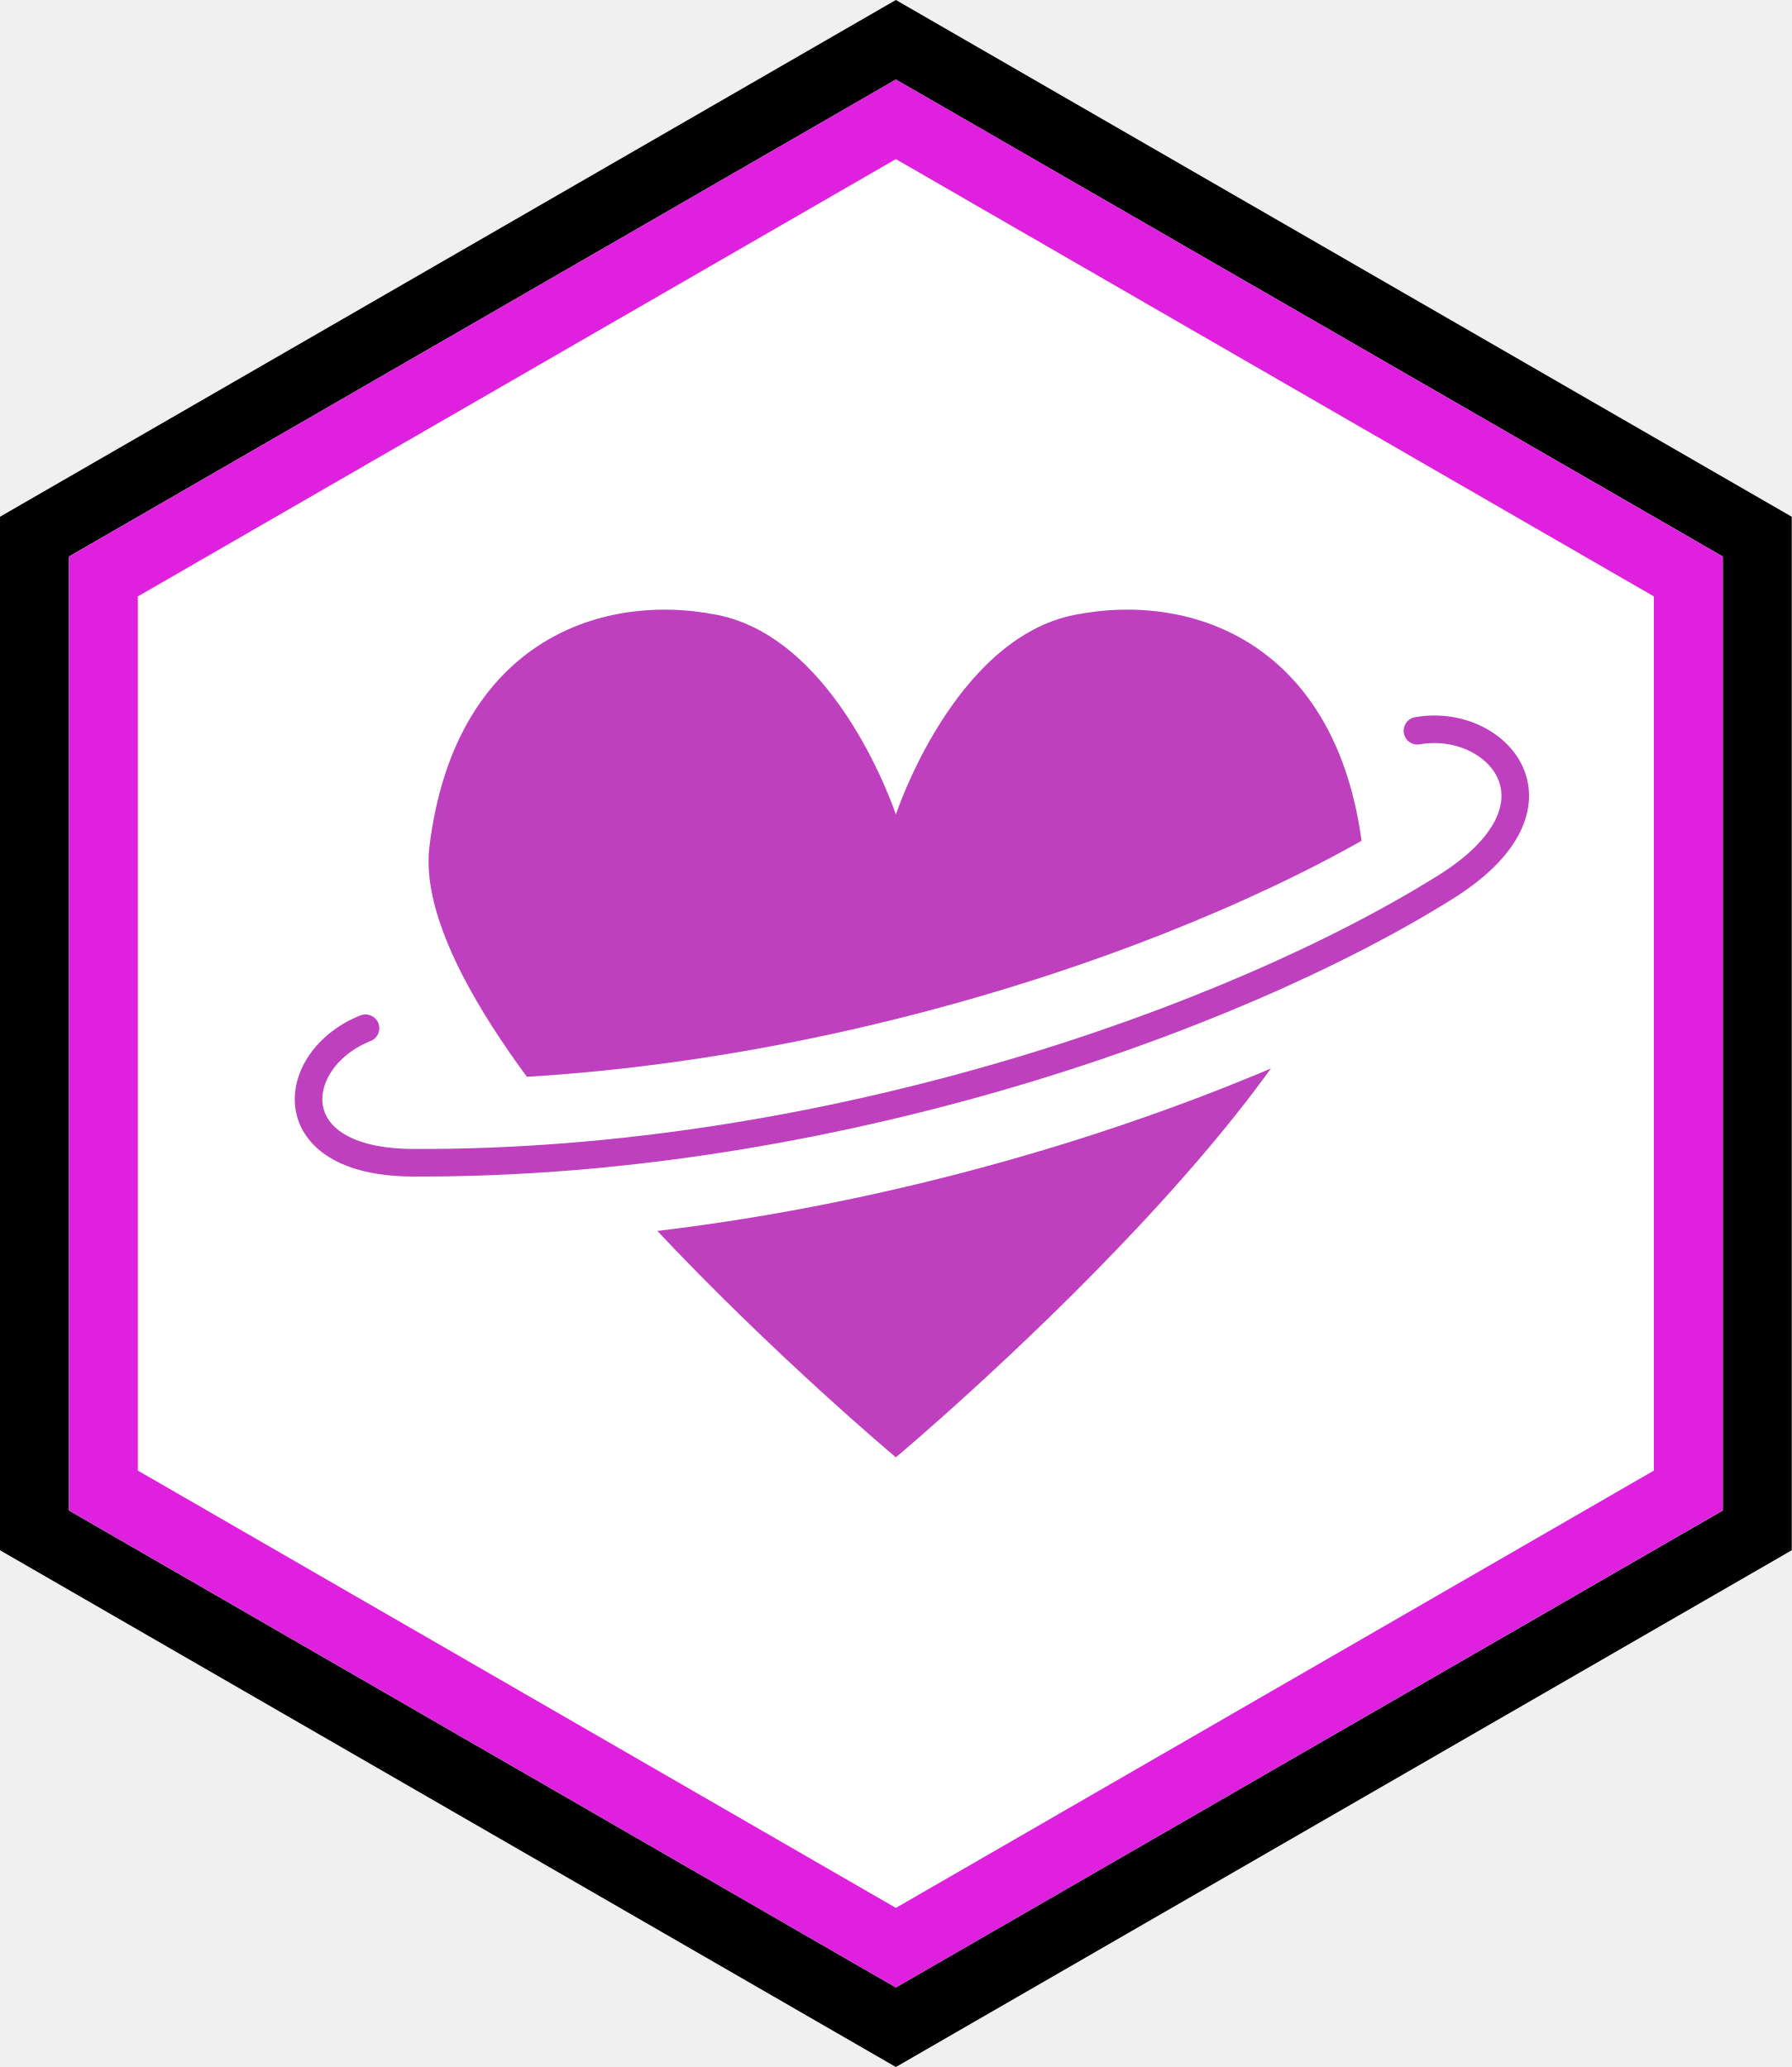
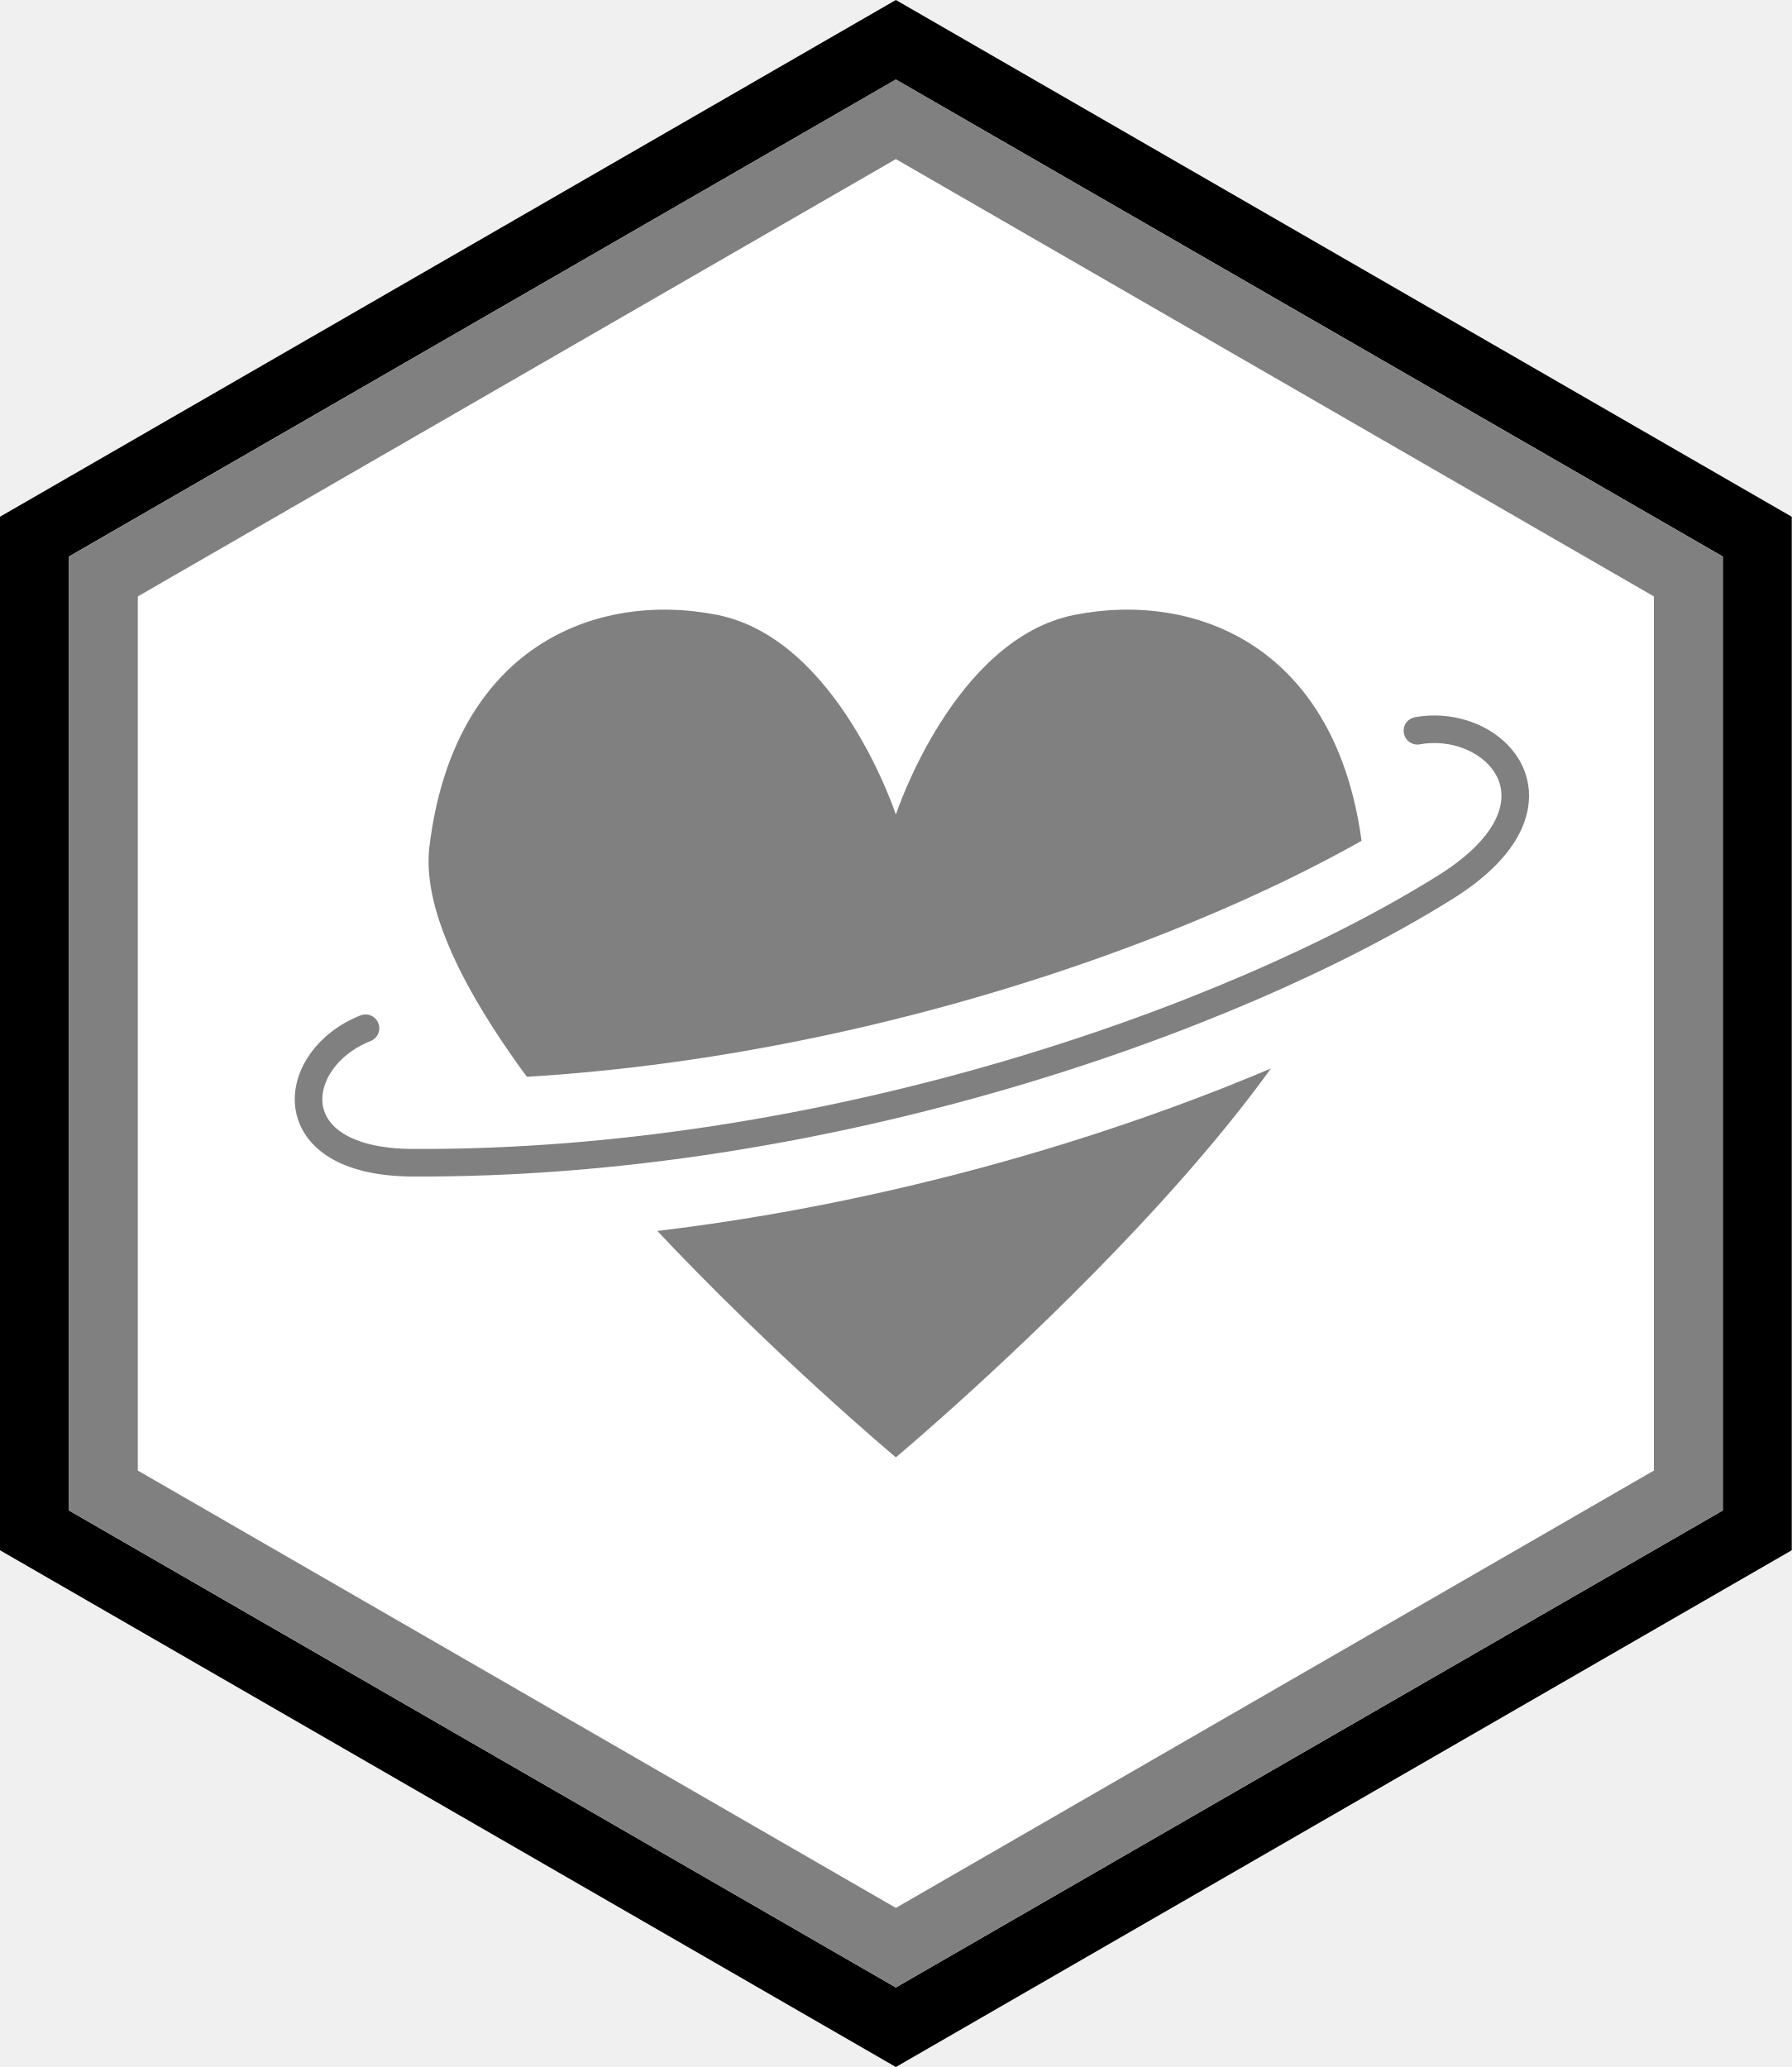
<svg xmlns="http://www.w3.org/2000/svg" viewBox="0 0 130 150" version="1.1" id="svg1" width="130" height="150" xml:space="preserve">
  <defs id="defs1">
    <mask maskUnits="userSpaceOnUse" id="mask-powermask-path-effect4">
      <path id="mask-powermask-path-effect4_box" style="fill:#ffffff;fill-opacity:1" d="M 30.095,43.242 H 99.905 V 106.758 H 30.095 Z" />
      <path style="fill:none;stroke:#000000;stroke-width:12;stroke-linecap:round;stroke-linejoin:round;stroke-dasharray:none" d="M 29.926,84.378 C 59.879,84.525 89.495,73.999 104.882,64.375" id="path4" />
    </mask>
    <filter id="mask-powermask-path-effect4_inverse" style="color-interpolation-filters:sRGB" height="100" width="100" x="-50" y="-50">
      <feColorMatrix id="mask-powermask-path-effect4_primitive1" values="1" type="saturate" result="fbSourceGraphic" />
      <feColorMatrix id="mask-powermask-path-effect4_primitive2" values="-1 0 0 0 1 0 -1 0 0 1 0 0 -1 0 1 0 0 0 1 0 " in="fbSourceGraphic" />
    </filter>
  </defs>
  <polygon points="61.8,53.78 31,71.56 0.2,53.78 0.2,18.22 31,0.44 61.8,18.22 " fill="none" stroke="#ff3b57" stroke-width="1" id="hex-out" style="display:inline;mix-blend-mode:normal;fill:none;fill-opacity:1;stroke:#000000;stroke-width:2.465;stroke-dasharray:none;stroke-dashoffset:0;stroke-opacity:1" transform="matrix(2.029196,0,0,2.027961,2.09495,1.993413)" />
-   <path id="hex-in" style="display:inline;mix-blend-mode:normal;fill:#ffffff;stroke:#df20df;stroke-width:5;stroke-dasharray:none;stroke-opacity:1" d="m 7.5,41.838 c 0,22.108 0,44.216 0,66.324 19.167,11.06 38.333,22.12 57.5,33.18 19.167,-11.06 38.333,-22.12 57.5,-33.18 0,-22.108 0,-44.216 0,-66.324 C 103.333,30.778 84.167,19.718 65,8.658 45.833,19.718 26.667,30.778 7.5,41.838 Z" />
-   <path style="fill:#bf40bf;stroke:none;stroke-linecap:square;stroke-linejoin:round;fill-opacity:1" d="M 31.16,61.412 C 32.949,46.899 43.224,42.889 52.02,44.618 60.815,46.348 65,59.114 65,59.114 c 0,0 4.185,-12.766 12.98,-14.496 8.796,-1.73 19.071,2.281 20.86,16.794 C 100.628,75.925 65,105.758 65,105.758 c 0,0 -35.628,-29.833 -33.84,-44.346 z" id="path1" mask="url(#mask-powermask-path-effect4)" />
-   <path style="fill:none;stroke:#bf40bf;stroke-width:2;stroke-linecap:round;stroke-linejoin:round;stroke-dasharray:none;stroke-opacity:1" d="m 26.52,74.617 c -5.568,2.205 -6.487,9.712 3.405,9.761 29.953,0.147 59.57,-10.378 74.956,-20.003 9.554,-5.976 3.664,-12.371 -2.039,-11.343" id="path2" />
+   <path id="hex-in" style="display:inline;mix-blend-mode:normal;fill:#ffffff;stroke:#808080;stroke-width:5;stroke-dasharray:none;stroke-opacity:1" d="m 7.5,41.838 c 0,22.108 0,44.216 0,66.324 19.167,11.06 38.333,22.12 57.5,33.18 19.167,-11.06 38.333,-22.12 57.5,-33.18 0,-22.108 0,-44.216 0,-66.324 C 103.333,30.778 84.167,19.718 65,8.658 45.833,19.718 26.667,30.778 7.5,41.838 Z" />
+   <path style="fill:#808080;stroke:none;stroke-linecap:square;stroke-linejoin:round;fill-opacity:1" d="M 31.16,61.412 C 32.949,46.899 43.224,42.889 52.02,44.618 60.815,46.348 65,59.114 65,59.114 c 0,0 4.185,-12.766 12.98,-14.496 8.796,-1.73 19.071,2.281 20.86,16.794 C 100.628,75.925 65,105.758 65,105.758 c 0,0 -35.628,-29.833 -33.84,-44.346 z" id="path1" mask="url(#mask-powermask-path-effect4)" />
+   <path style="fill:none;stroke:#808080;stroke-width:2;stroke-linecap:round;stroke-linejoin:round;stroke-dasharray:none;stroke-opacity:1" d="m 26.52,74.617 c -5.568,2.205 -6.487,9.712 3.405,9.761 29.953,0.147 59.57,-10.378 74.956,-20.003 9.554,-5.976 3.664,-12.371 -2.039,-11.343" id="path2" />
</svg>
